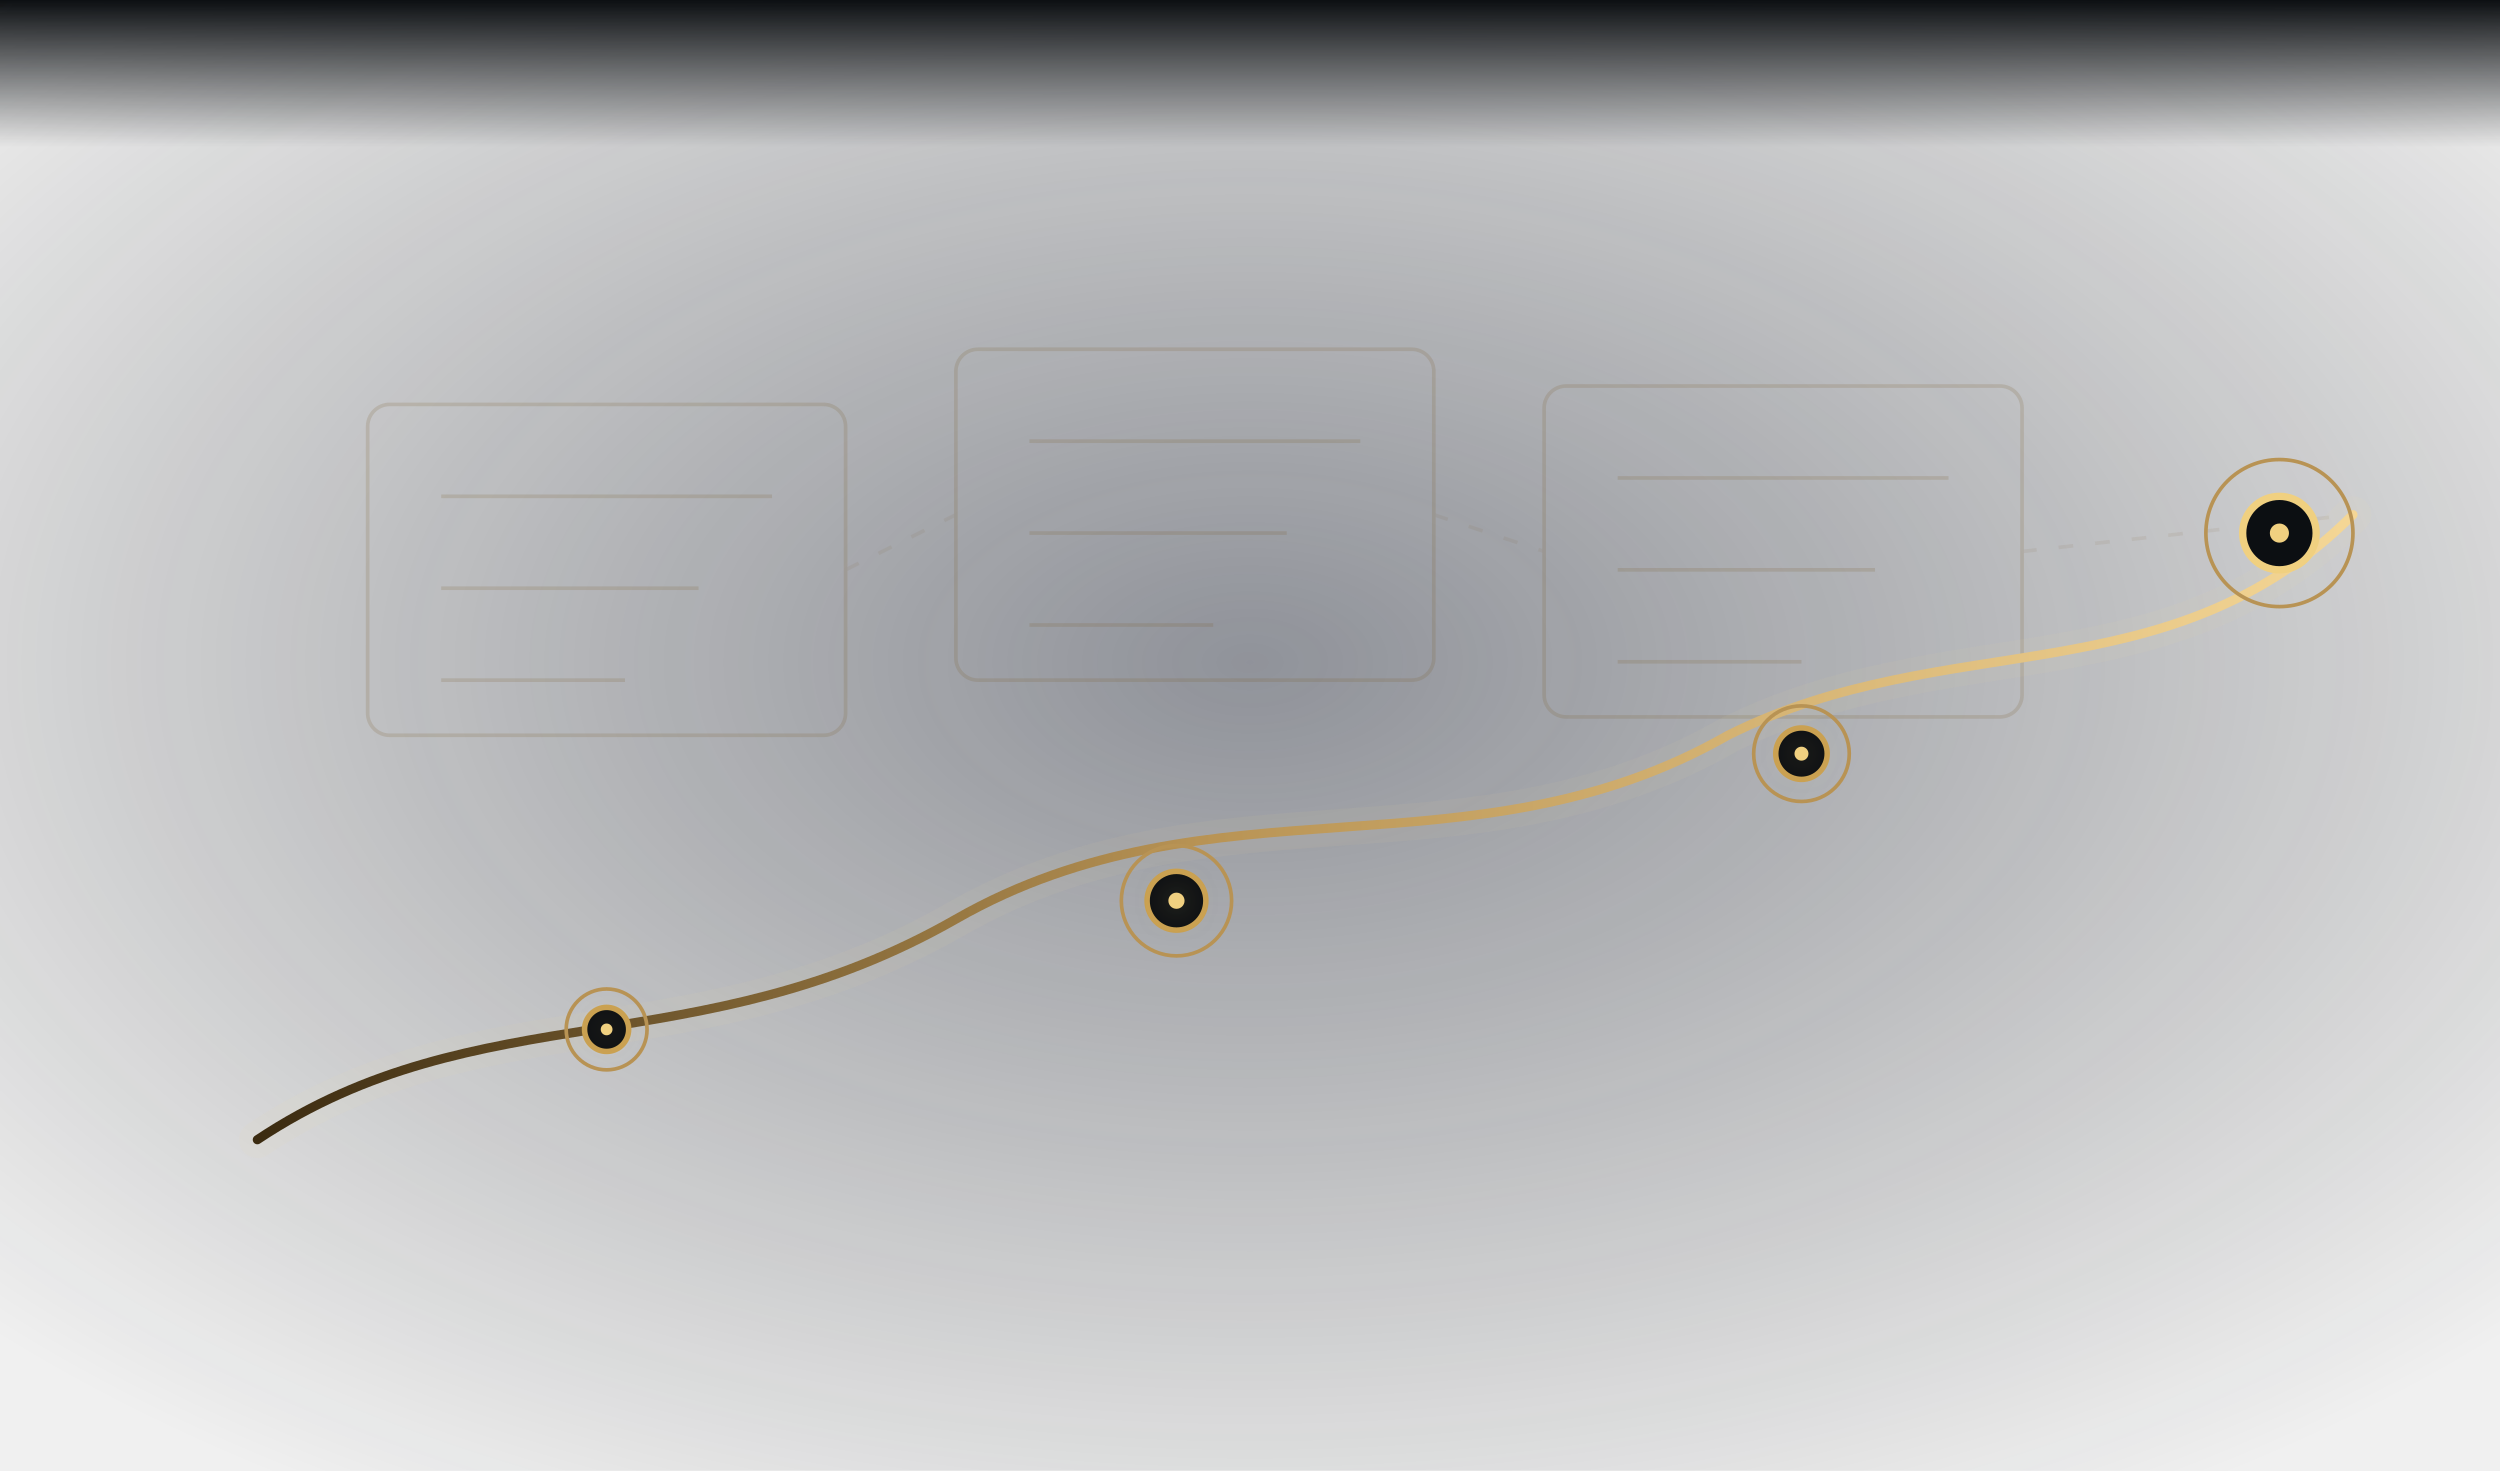
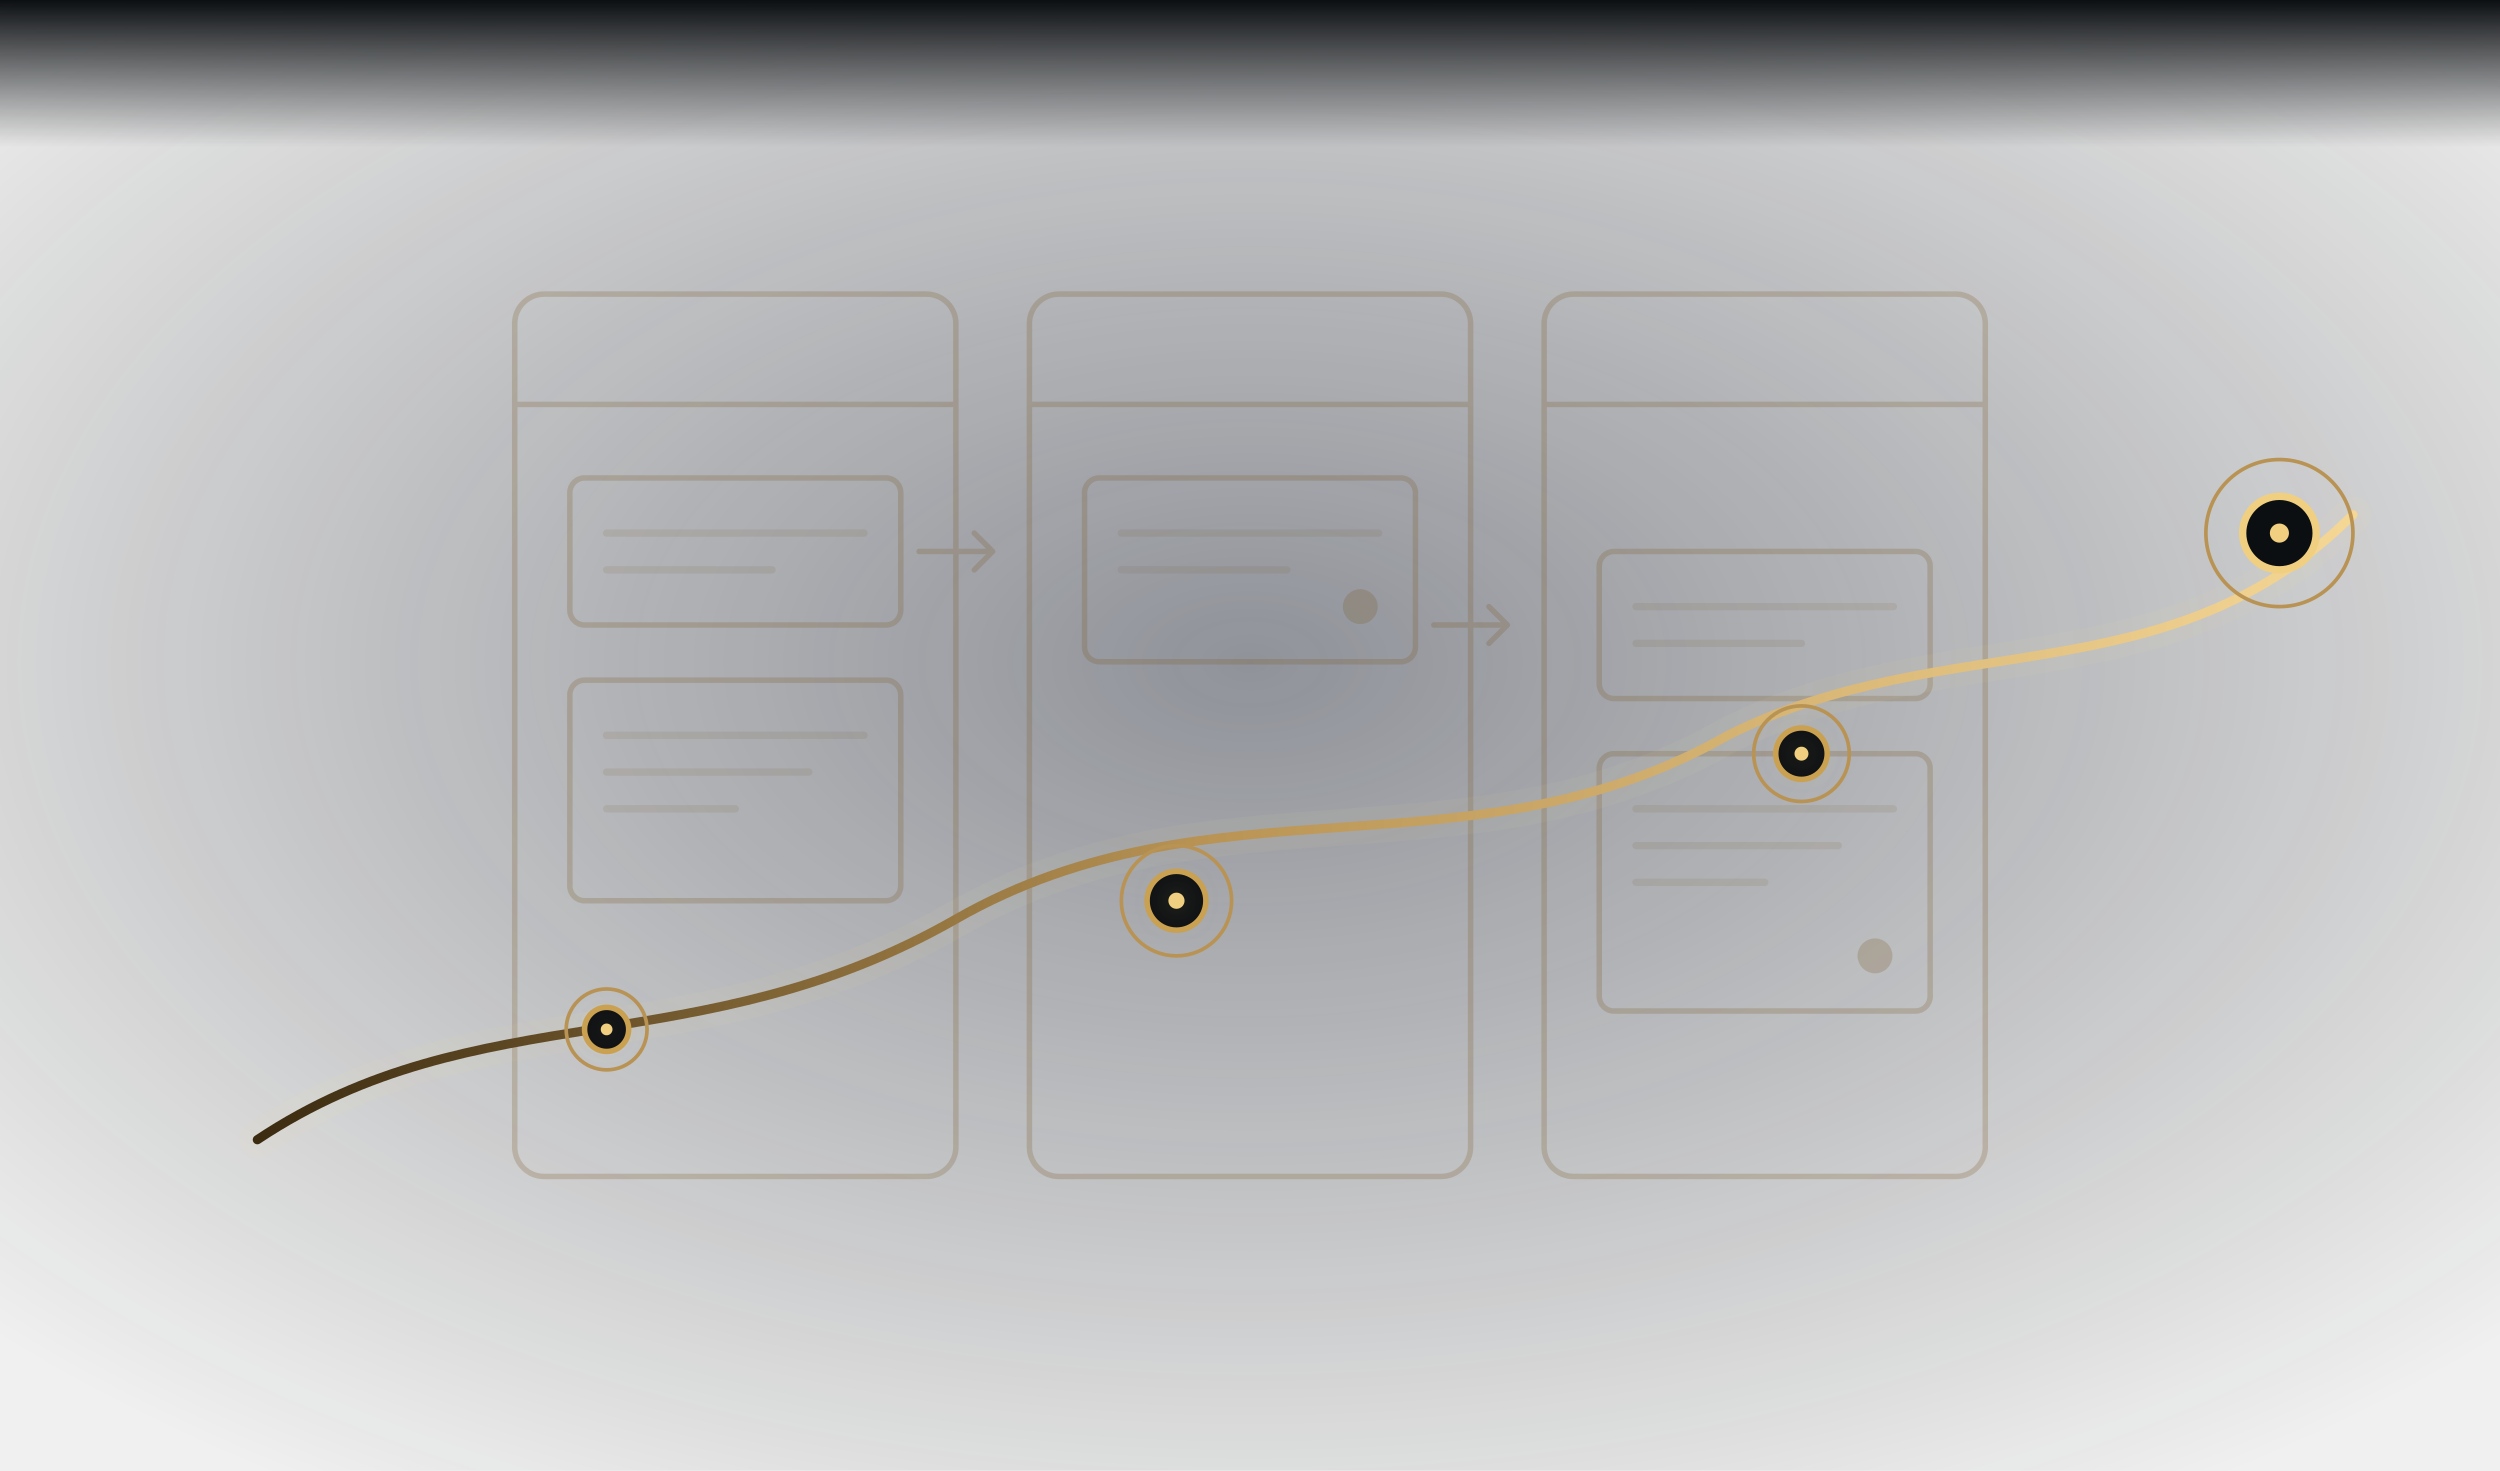
<svg xmlns="http://www.w3.org/2000/svg" viewBox="0 0 680 400" style="width: 100%; height: auto;">
  <defs>
    <radialGradient id="bgGlow" cx="50%" cy="45%" r="68%">
      <stop offset="0%" stop-color="#1a2030" stop-opacity="0.45" />
      <stop offset="100%" stop-color="#0c0f12" stop-opacity="0" />
    </radialGradient>
    <linearGradient id="mainLine" x1="0%" y1="0%" x2="100%" y2="0%">
      <stop offset="0%" stop-color="#3a2a10" />
      <stop offset="45%" stop-color="#b89354" />
      <stop offset="100%" stop-color="#f5d796" />
    </linearGradient>
    <linearGradient id="topFade" x1="0%" y1="0%" x2="0%" y2="100%">
      <stop offset="0%" stop-color="#0c0f12" stop-opacity="1" />
      <stop offset="100%" stop-color="#0c0f12" stop-opacity="0" />
    </linearGradient>
    <path id="reqTrack" d="M 70,310 C 130,270 190,290 260,250 C 330,210 400,240 470,200 C 530,170 590,190 640,140" fill="none" />
    <style>.node-glow{filter:drop-shadow(0 0 4px rgba(240,208,128,.5))}.head-glow{filter:drop-shadow(0 0 5px #fff)}</style>
  </defs>
  <rect width="680" height="400" fill="url(#bgGlow)" />
-   <g opacity="0.18" fill="none" stroke="#7a5c2d" stroke-width="1">
-     <rect x="100" y="110" width="130" height="90" rx="6" />
-     <path d="M120,135 H210 M120,160 H190 M120,185 H170" />
-     <rect x="260" y="95" width="130" height="90" rx="6" />
-     <path d="M280,120 H370 M280,145 H350 M280,170 H330" />
-     <rect x="420" y="105" width="130" height="90" rx="6" />
-     <path d="M440,130 H530 M440,155 H510 M440,180 H490" />
-     <path d="M230,155 L260,140 M390,140 L420,150 M550,150 L640,140" stroke-dasharray="4 6" opacity="0.5" />
+   <g opacity="0.25" fill="none" stroke="#7a5c2d" stroke-width="1.5">
+     <rect x="140" y="80" width="120" height="240" rx="8" />
+     <rect x="280" y="80" width="120" height="240" rx="8" />
+     <rect x="420" y="80" width="120" height="240" rx="8" />
+     <path d="M140,110 H260 M280,110 H400 M420,110 H540" />
+     <rect x="155" y="130" width="90" height="40" rx="4" />
+     <path d="M165,145 H235 M165,155 H210" stroke-width="2" opacity="0.5" stroke-linecap="round" />
+     <rect x="155" y="185" width="90" height="60" rx="4" />
+     <path d="M165,200 H235 M165,210 H220 M165,220 H200" stroke-width="2" opacity="0.5" stroke-linecap="round" />
+     <rect x="295" y="130" width="90" height="50" rx="4" />
+     <path d="M305,145 H375 M305,155 H350" stroke-width="2" opacity="0.5" stroke-linecap="round" />
+     <circle cx="370" cy="165" r="4" fill="#7a5c2d" />
+     <rect x="435" y="150" width="90" height="40" rx="4" />
+     <path d="M445,165 H515 M445,175 H490" stroke-width="2" opacity="0.5" stroke-linecap="round" />
+     <rect x="435" y="205" width="90" height="70" rx="4" />
+     <path d="M445,220 H515 M445,230 H500 M445,240 H480" stroke-width="2" opacity="0.5" stroke-linecap="round" />
+     <circle cx="510" cy="260" r="4" fill="#7a5c2d" />
+     <path d="M250,150 L270,150 L265,145 M270,150 L265,155" stroke-linecap="round" stroke-linejoin="round" />
+     <path d="M390,170 L410,170 L405,165 M410,170 L405,175" stroke-linecap="round" stroke-linejoin="round" />
  </g>
  <use href="#reqTrack" stroke="#f5d796" stroke-width="10" opacity="0.06" stroke-linecap="round" />
  <use href="#reqTrack" stroke="#3a2a10" stroke-width="2" stroke-linecap="round" />
  <use href="#reqTrack" stroke="url(#mainLine)" stroke-width="2.5" stroke-linecap="round" />
  <g>
    <circle cx="0" cy="0" r="3.5" fill="#fff" class="head-glow">
      <animateMotion dur="4.6s" repeatCount="indefinite">
        <mpath href="#reqTrack" />
      </animateMotion>
    </circle>
    <circle cx="0" cy="0" r="2" fill="#f5d796" opacity="0.45">
      <animateMotion dur="4.6s" begin="-0.35s" repeatCount="indefinite">
        <mpath href="#reqTrack" />
      </animateMotion>
    </circle>
  </g>
  <g transform="translate(165,280)">
    <circle cx="0" cy="0" r="11" fill="none" stroke="#b89354">
      <animate attributeName="r" values="7;18" dur="2s" repeatCount="indefinite" />
      <animate attributeName="opacity" values="0.8;0" dur="2s" repeatCount="indefinite" />
    </circle>
    <circle cx="0" cy="0" r="6" fill="#0c0f12" stroke="#c9a050" stroke-width="1.5" />
    <circle cx="0" cy="0" r="1.6" fill="#f0d080" class="node-glow" />
  </g>
  <g transform="translate(320,245)">
    <circle cx="0" cy="0" r="15" fill="none" stroke="#b89354">
      <animate attributeName="r" values="10;23" dur="2s" begin="0.5s" repeatCount="indefinite" />
      <animate attributeName="opacity" values="0.8;0" dur="2s" begin="0.5s" repeatCount="indefinite" />
    </circle>
    <circle cx="0" cy="0" r="8" fill="#0c0f12" stroke="#c9a050" stroke-width="1.5" />
    <circle cx="0" cy="0" r="2.2" fill="#f0d080" class="node-glow" />
  </g>
  <g transform="translate(490,205)">
    <circle cx="0" cy="0" r="13" fill="none" stroke="#b89354">
      <animate attributeName="r" values="9;21" dur="2s" begin="1s" repeatCount="indefinite" />
      <animate attributeName="opacity" values="0.8;0" dur="2s" begin="1s" repeatCount="indefinite" />
    </circle>
    <circle cx="0" cy="0" r="7" fill="#0c0f12" stroke="#c9a050" stroke-width="1.5" />
    <circle cx="0" cy="0" r="1.9" fill="#f0d080" class="node-glow" />
  </g>
  <g transform="translate(620,145)">
    <circle cx="0" cy="0" r="20" fill="none" stroke="#b89354">
      <animate attributeName="r" values="14;30" dur="2s" begin="0.3s" repeatCount="indefinite" />
      <animate attributeName="opacity" values="0.8;0" dur="2s" begin="0.3s" repeatCount="indefinite" />
    </circle>
    <circle cx="0" cy="0" r="10" fill="#0c0f12" stroke="#f0d080" stroke-width="2" />
    <circle cx="0" cy="0" r="2.6" fill="#f0d080" />
  </g>
  <rect width="680" height="40" fill="url(#topFade)" />
</svg>
